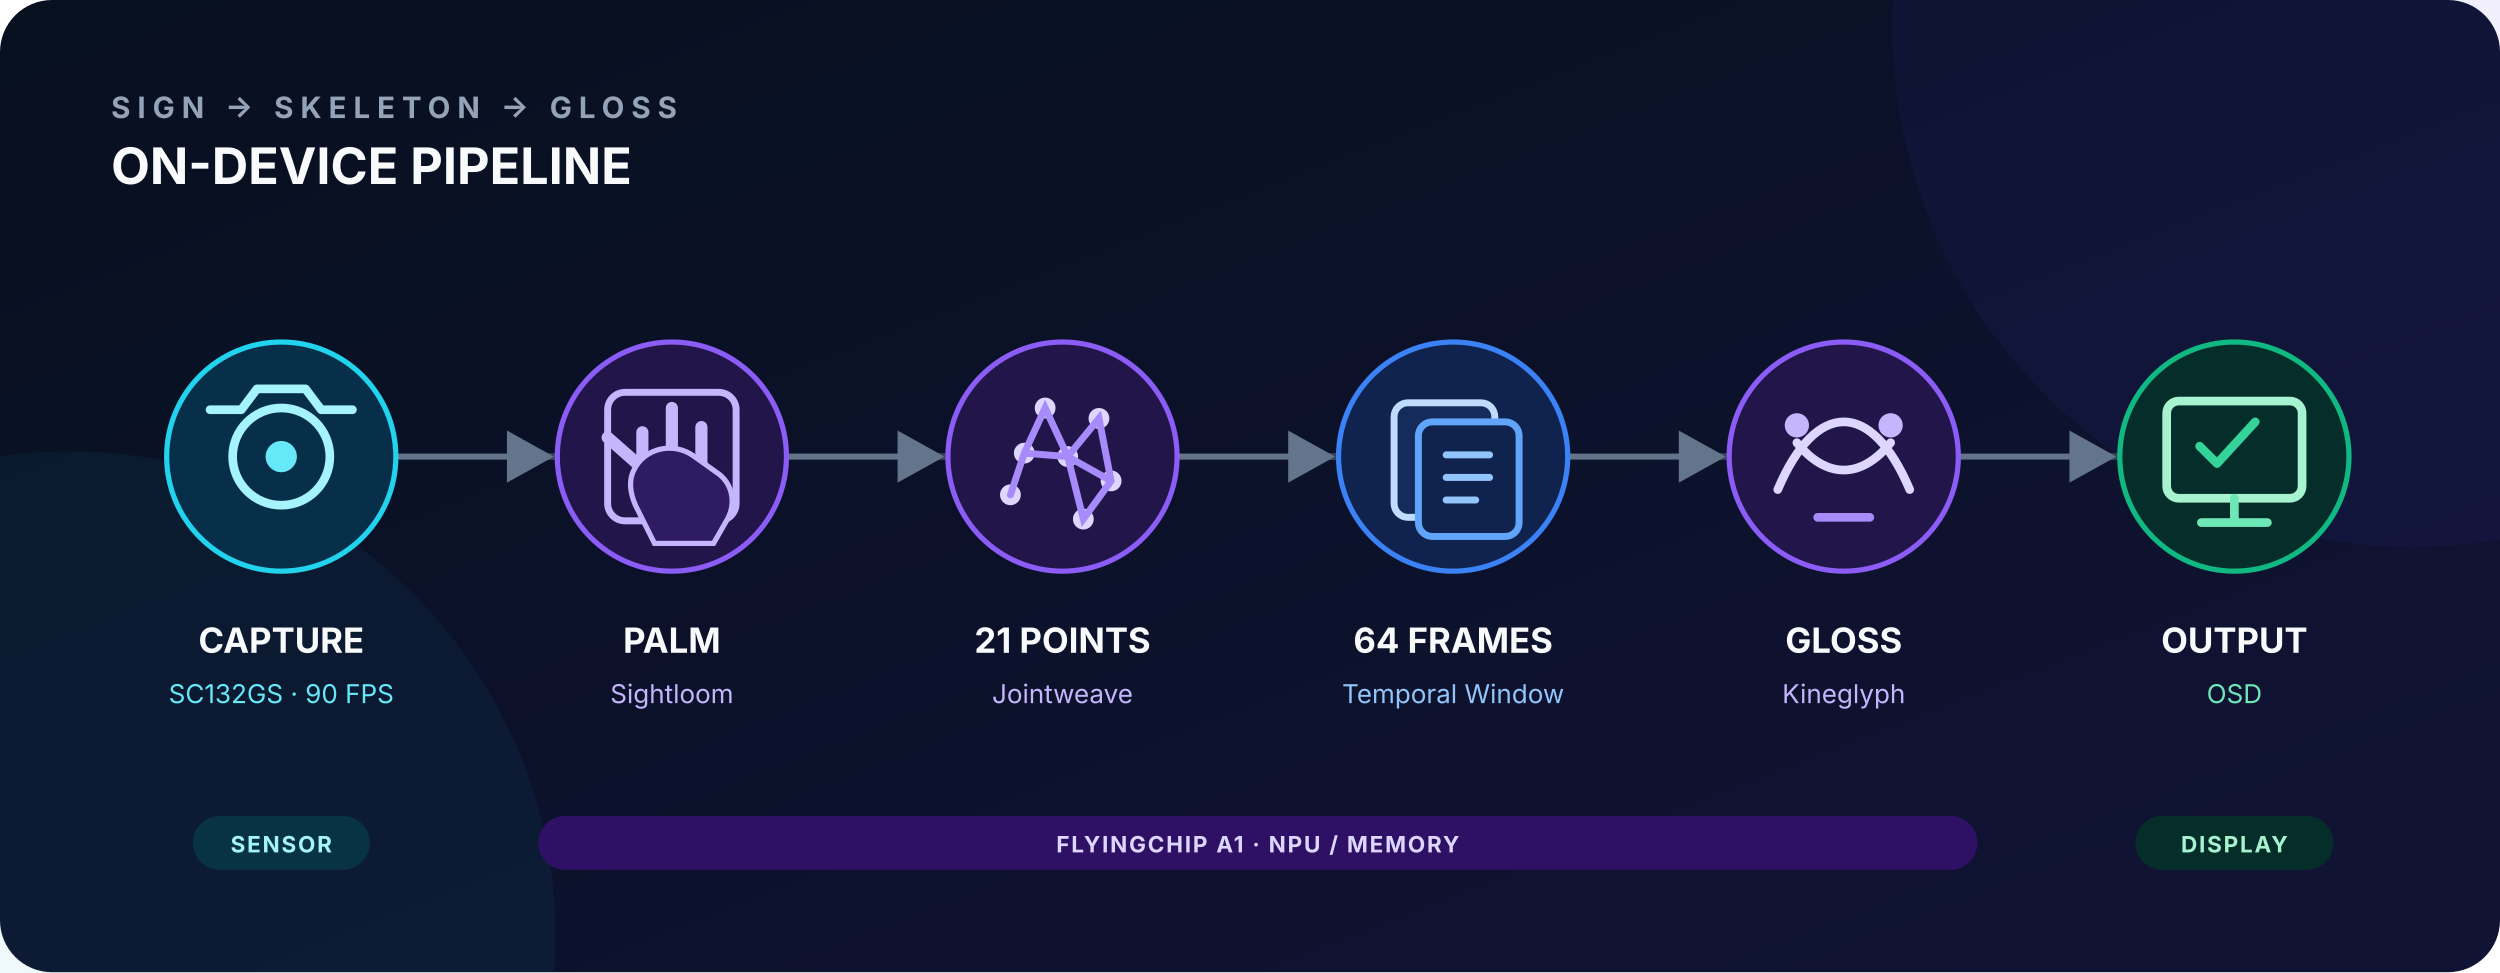
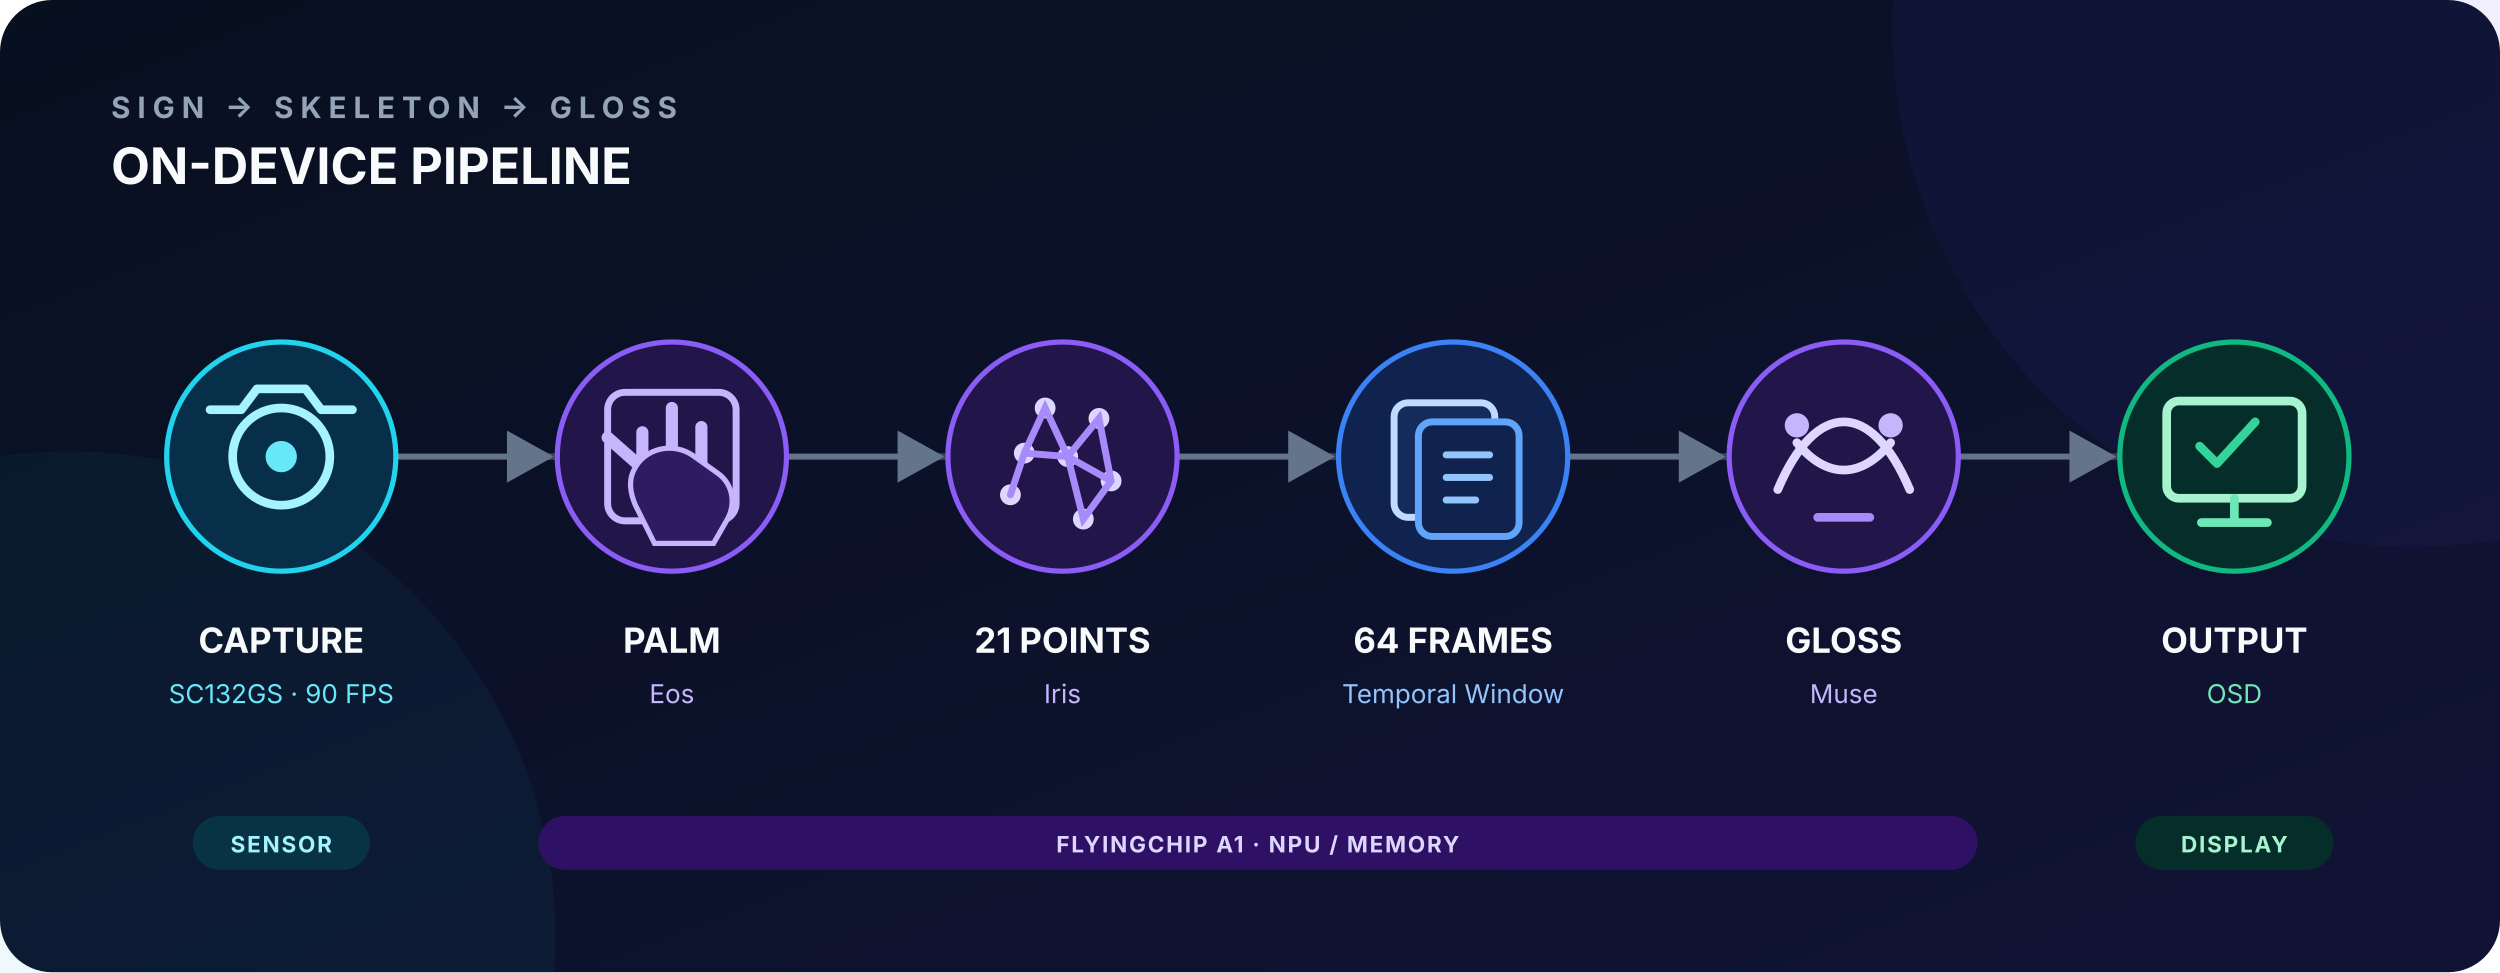
<svg xmlns="http://www.w3.org/2000/svg" width="1440" height="560" viewBox="0 0 1440 560" role="img" aria-labelledby="title desc">
  <defs>
    <linearGradient id="bg" x1="0" y1="0" x2="1" y2="1">
      <stop stop-color="#07101f" />
      <stop offset="1" stop-color="#111335" />
    </linearGradient>
    <linearGradient id="flow" x1="80" y1="0" x2="1360" y2="0" gradientUnits="userSpaceOnUse">
      <stop stop-color="#22d3ee" />
      <stop offset=".62" stop-color="#818cf8" />
      <stop offset="1" stop-color="#34d399" />
    </linearGradient>
    <marker id="arrow" markerWidth="10" markerHeight="10" refX="8" refY="5" orient="auto">
      <path d="M0 0l9 5-9 5z" fill="#64748b" />
    </marker>
  </defs>
  <rect width="1440" height="560" rx="30" fill="url(#bg)" />
  <circle cx="40" cy="540" r="280" fill="#0891b2" opacity=".07" />
  <circle cx="1390" cy="15" r="300" fill="#4338ca" opacity=".08" />
  <g font-family="Inter, Noto Sans SC, Microsoft YaHei, sans-serif">
    <text x="64" y="68" fill="#94a3b8" font-size="17" font-weight="700" letter-spacing="4">SIGN  →  SKELETON  →  GLOSS</text>
    <text x="64" y="106" fill="#f8fafc" font-size="29" font-weight="720">ON-DEVICE PIPELINE</text>
    <path d="M167 263H1268" fill="none" stroke="#334155" stroke-width="4" stroke-linecap="round" />
    <g fill="none" stroke="#64748b" stroke-width="3" marker-end="url(#arrow)">
      <path d="M227 263h89" />
      <path d="M452 263h89" />
      <path d="M677 263h89" />
      <path d="M902 263h89" />
      <path d="M1127 263h89" />
    </g>
    <g transform="translate(162 263)">
      <circle r="66" fill="#082f49" stroke="#22d3ee" stroke-width="3" />
      <circle r="28" fill="none" stroke="#a5f3fc" stroke-width="5" />
      <circle r="9" fill="#67e8f9" />
      <path d="M-41-27h18l9-12h28l9 12h18" fill="none" stroke="#a5f3fc" stroke-width="5" stroke-linecap="round" stroke-linejoin="round" />
    </g>
    <g transform="translate(387 263)">
      <circle r="66" fill="#21154a" stroke="#8b5cf6" stroke-width="3" />
      <rect x="-37" y="-37" width="74" height="74" rx="10" fill="none" stroke="#c4b5fd" stroke-width="4" />
      <path d="M-17 17V-14M0 9V-28M17 14V-17M-20 4l-17-15" stroke="#c4b5fd" stroke-width="7" stroke-linecap="round" />
      <path d="M-22 8c6-13 23-17 35-8l14 10c8 6 10 17 5 26l-8 14h-34l-11-22c-3-7-4-14-1-20z" fill="#2e1b62" stroke="#c4b5fd" stroke-width="3" />
    </g>
    <g transform="translate(612 263)">
      <circle r="66" fill="#21154a" stroke="#8b5cf6" stroke-width="3" />
      <g fill="#ddd6fe">
        <circle cx="-30" cy="22" r="6" />
        <circle cx="-22" cy="-2" r="6" />
        <circle cx="-10" cy="-28" r="6" />
        <circle cx="3" cy="0" r="6" />
        <circle cx="21" cy="-22" r="6" />
        <circle cx="28" cy="14" r="6" />
        <circle cx="12" cy="36" r="6" />
      </g>
      <path d="M-30 22l8-24 12-26L3 0l18-22 7 36-16 22L3 0-22-2M28 14L3 0" fill="none" stroke="#a78bfa" stroke-width="4" stroke-linecap="round" />
    </g>
    <g transform="translate(837 263)">
      <circle r="66" fill="#10234e" stroke="#3b82f6" stroke-width="3" />
      <rect x="-34" y="-31" width="58" height="66" rx="8" fill="#142b5c" stroke="#bfdbfe" stroke-width="4" />
      <rect x="-20" y="-20" width="58" height="66" rx="8" fill="#10234e" stroke="#60a5fa" stroke-width="4" />
      <path d="M-4-1h25M-4 12h25M-4 25h17" stroke="#93c5fd" stroke-width="4" stroke-linecap="round" />
    </g>
    <g transform="translate(1062 263)">
      <circle r="66" fill="#21154a" stroke="#8b5cf6" stroke-width="3" />
      <path d="M-38 19c22-52 54-52 76 0M-27-8c17 21 37 21 54 0" fill="none" stroke="#ddd6fe" stroke-width="5" stroke-linecap="round" />
      <circle cx="-27" cy="-18" r="7" fill="#c4b5fd" />
      <circle cx="27" cy="-18" r="7" fill="#c4b5fd" />
      <path d="M-15 35h30" stroke="#a78bfa" stroke-width="5" stroke-linecap="round" />
    </g>
    <g transform="translate(1287 263)">
      <circle r="66" fill="#052e2b" stroke="#10b981" stroke-width="3" />
      <rect x="-39" y="-32" width="78" height="56" rx="7" fill="none" stroke="#a7f3d0" stroke-width="5" />
      <path d="M-19 38h38M0 24v14" stroke="#6ee7b7" stroke-width="5" stroke-linecap="round" />
      <path d="M-20-6l10 10 22-24" fill="none" stroke="#34d399" stroke-width="5" stroke-linecap="round" stroke-linejoin="round" />
    </g>
    <g text-anchor="middle">
      <g transform="translate(162 0)">
        <text y="376" fill="#f8fafc" font-size="20" font-weight="700">CAPTURE</text>
        <text y="405" fill="#67e8f9" font-size="15">SC132GS · 90 FPS</text>
      </g>
      <g transform="translate(387 0)">
        <text y="376" fill="#f8fafc" font-size="20" font-weight="700">PALM</text>
-         <text y="405" fill="#c4b5fd" font-size="15">Sightloom</text>
+         <text y="405" fill="#c4b5fd" font-size="15">Eos</text>
      </g>
      <g transform="translate(612 0)">
        <text y="376" fill="#f8fafc" font-size="20" font-weight="700">21 POINTS</text>
-         <text y="405" fill="#c4b5fd" font-size="15">Jointweave</text>
+         <text y="405" fill="#c4b5fd" font-size="15">Iris</text>
      </g>
      <g transform="translate(837 0)">
        <text y="376" fill="#f8fafc" font-size="20" font-weight="700">64 FRAMES</text>
        <text y="405" fill="#93c5fd" font-size="15">Temporal Window</text>
      </g>
      <g transform="translate(1062 0)">
        <text y="376" fill="#f8fafc" font-size="20" font-weight="700">GLOSS</text>
-         <text y="405" fill="#c4b5fd" font-size="15">Kineglyph</text>
+         <text y="405" fill="#c4b5fd" font-size="15">Muse</text>
      </g>
      <g transform="translate(1287 0)">
        <text y="376" fill="#f8fafc" font-size="20" font-weight="700">OUTPUT</text>
        <text y="405" fill="#6ee7b7" font-size="15">OSD</text>
      </g>
    </g>
    <g font-size="13" font-weight="700" letter-spacing="1" text-anchor="middle">
      <g transform="translate(111 470)">
        <rect width="102" height="31" rx="15.5" fill="#083344" />
        <text x="51" y="21" fill="#a5f3fc">SENSOR</text>
      </g>
      <g transform="translate(310 470)">
        <rect width="829" height="31" rx="15.5" fill="#2e1065" />
        <text x="414.5" y="21" fill="#ddd6fe">FLYINGCHIP A1 · NPU / MEMORY</text>
      </g>
      <g transform="translate(1230 470)">
        <rect width="114" height="31" rx="15.5" fill="#052e2b" />
        <text x="57" y="21" fill="#a7f3d0">DISPLAY</text>
      </g>
    </g>
  </g>
</svg>
